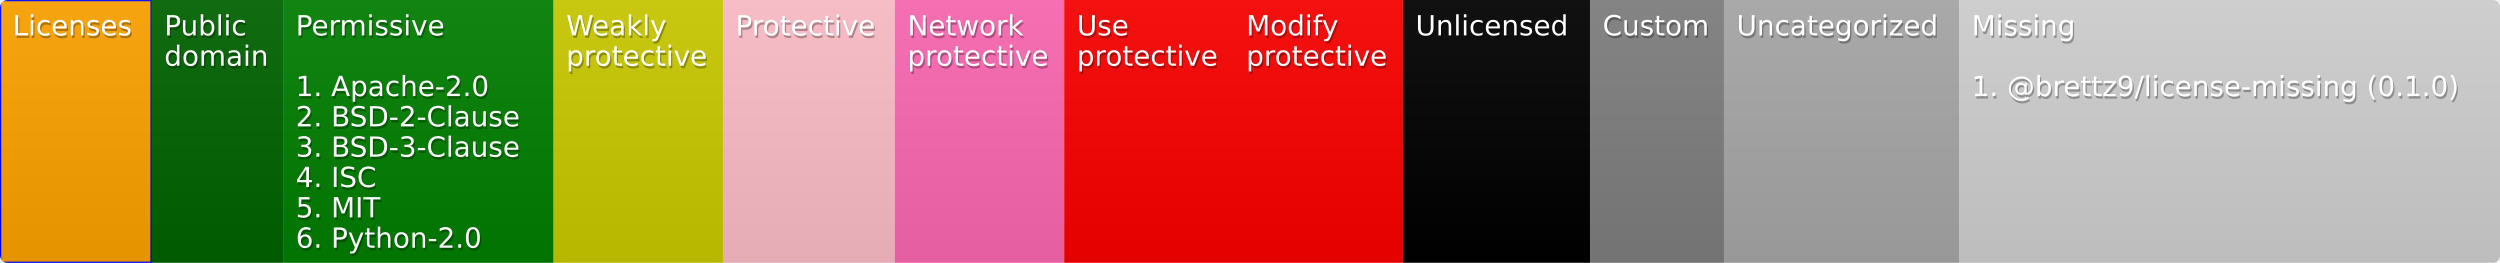
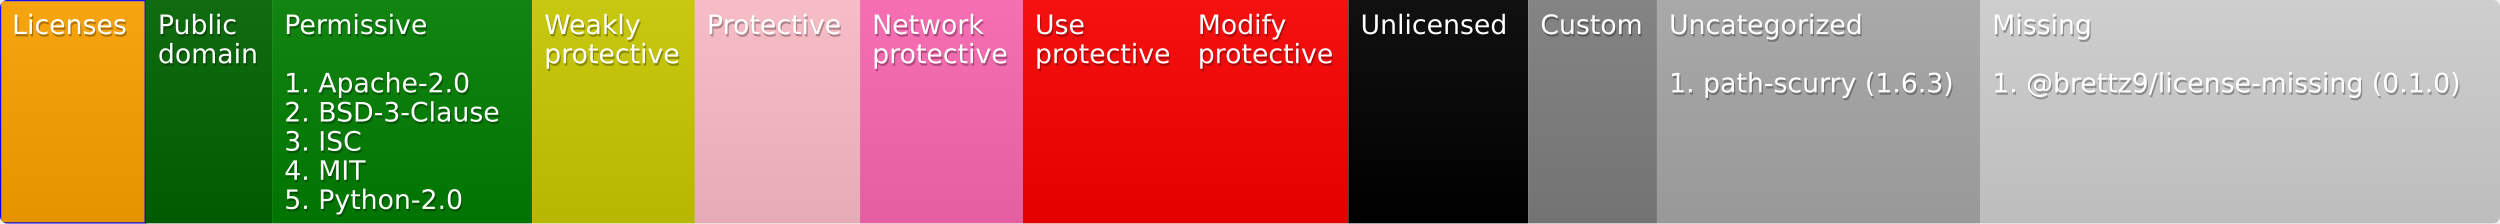
- <svg xmlns="http://www.w3.org/2000/svg" width="989" height="104">
+ <svg xmlns="http://www.w3.org/2000/svg" width="1029" height="92">
  <defs>
    <style>text{font-size:11px;font-family:Verdana,DejaVu Sans,Geneva,sans-serif}text.shadow{fill:#010101;fill-opacity:.3}text.high{fill:#fff}</style>
    <linearGradient id="smooth" x2="0" y2="100%">
      <stop offset="0" stop-color="#aaa" stop-opacity=".1" />
      <stop offset="1" stop-opacity=".1" />
    </linearGradient>
    <mask id="round">
      <rect width="100%" height="100%" rx="3" fill="#fff" />
    </mask>
  </defs>
  <g id="bg" mask="url(#round)">
-     <path fill="orange" stroke="#00f" d="M0 0h60v104H0z" />
-     <path fill="#006400" d="M60 0h52v104H60z" />
-     <path fill="green" d="M112 0h107v104H112z" />
-     <path fill="#cc0" d="M219 0h67v104h-67z" />
-     <path fill="pink" d="M286 0h68v104h-68z" />
-     <path fill="#ff69b4" d="M354 0h67v104h-67z" />
-     <path fill="red" d="M421 0h67v104h-67zM488 0h67v104h-67z" />
-     <path d="M555 0h74v104h-74z" />
-     <path fill="gray" d="M629 0h53v104h-53z" />
-     <path fill="#a9a9a9" d="M682 0h93v104h-93z" />
-     <path fill="#d3d3d3" d="M775 0h214v104H775z" />
-     <path fill="url(#smooth)" d="M0 0h989v104H0z" />
+     <path fill="orange" stroke="#00f" d="M0 0h60v92H0z" />
+     <path fill="#006400" d="M60 0h52v92H60z" />
+     <path fill="green" d="M112 0h107v92H112z" />
+     <path fill="#cc0" d="M219 0h67v92h-67z" />
+     <path fill="pink" d="M286 0h68v92h-68z" />
+     <path fill="#ff69b4" d="M354 0h67v92h-67z" />
+     <path fill="red" d="M421 0h67v92h-67zM488 0h67v92h-67z" />
+     <path d="M555 0h74v92h-74z" />
+     <path fill="gray" d="M629 0h53v92h-53z" />
+     <path fill="#a9a9a9" d="M682 0h133v92H682z" />
+     <path fill="#d3d3d3" d="M815 0h214v92H815z" />
+     <path fill="url(#smooth)" d="M0 0h1029v92H0z" />
  </g>
  <g id="fg">
    <text class="shadow" x="5.5" y="15">Licenses</text>
    <text class="high" x="5" y="14">Licenses</text>
    <text class="shadow" x="65.5" y="15">Public</text>
    <text class="high" x="65" y="14">Public</text>
    <text class="shadow" x="65.5" y="27">domain</text>
    <text class="high" x="65" y="26">domain</text>
    <text class="shadow" x="117.5" y="15">Permissive</text>
    <text class="high" x="117" y="14">Permissive</text>
    <text class="shadow" x="117.5" y="39">1. Apache-2.0</text>
    <text class="high" x="117" y="38">1. Apache-2.0</text>
-     <text class="shadow" x="117.5" y="51">2. BSD-2-Clause</text>
-     <text class="high" x="117" y="50">2. BSD-2-Clause</text>
-     <text class="shadow" x="117.5" y="63">3. BSD-3-Clause</text>
-     <text class="high" x="117" y="62">3. BSD-3-Clause</text>
-     <text class="shadow" x="117.5" y="75">4. ISC</text>
-     <text class="high" x="117" y="74">4. ISC</text>
-     <text class="shadow" x="117.5" y="87">5. MIT</text>
-     <text class="high" x="117" y="86">5. MIT</text>
-     <text class="shadow" x="117.5" y="99">6. Python-2.0</text>
-     <text class="high" x="117" y="98">6. Python-2.0</text>
+     <text class="shadow" x="117.5" y="51">2. BSD-3-Clause</text>
+     <text class="high" x="117" y="50">2. BSD-3-Clause</text>
+     <text class="shadow" x="117.5" y="63">3. ISC</text>
+     <text class="high" x="117" y="62">3. ISC</text>
+     <text class="shadow" x="117.5" y="75">4. MIT</text>
+     <text class="high" x="117" y="74">4. MIT</text>
+     <text class="shadow" x="117.5" y="87">5. Python-2.0</text>
+     <text class="high" x="117" y="86">5. Python-2.0</text>
    <text class="shadow" x="224.5" y="15">Weakly</text>
    <text class="high" x="224" y="14">Weakly</text>
    <text class="shadow" x="224.5" y="27">protective</text>
    <text class="high" x="224" y="26">protective</text>
    <text class="shadow" x="291.5" y="15">Protective</text>
    <text class="high" x="291" y="14">Protective</text>
    <text class="shadow" x="359.5" y="15">Network</text>
    <text class="high" x="359" y="14">Network</text>
    <text class="shadow" x="359.5" y="27">protective</text>
    <text class="high" x="359" y="26">protective</text>
    <text class="shadow" x="426.5" y="15">Use</text>
    <text class="high" x="426" y="14">Use</text>
    <text class="shadow" x="426.5" y="27">protective</text>
    <text class="high" x="426" y="26">protective</text>
    <text class="shadow" x="493.5" y="15">Modify</text>
    <text class="high" x="493" y="14">Modify</text>
    <text class="shadow" x="493.5" y="27">protective</text>
    <text class="high" x="493" y="26">protective</text>
    <text class="shadow" x="560.5" y="15">Unlicensed</text>
    <text class="high" x="560" y="14">Unlicensed</text>
    <text class="shadow" x="634.5" y="15">Custom</text>
    <text class="high" x="634" y="14">Custom</text>
    <text class="shadow" x="687.5" y="15">Uncategorized</text>
    <text class="high" x="687" y="14">Uncategorized</text>
-     <text class="shadow" x="780.5" y="15">Missing</text>
-     <text class="high" x="780" y="14">Missing</text>
-     <text class="shadow" x="780.5" y="39">1. @brettz9/license-missing (0.1.0)</text>
-     <text class="high" x="780" y="38">1. @brettz9/license-missing (0.1.0)</text>
+     <text class="shadow" x="687.5" y="39">1. path-scurry (1.6.3)</text>
+     <text class="high" x="687" y="38">1. path-scurry (1.6.3)</text>
+     <text class="shadow" x="820.5" y="15">Missing</text>
+     <text class="high" x="820" y="14">Missing</text>
+     <text class="shadow" x="820.5" y="39">1. @brettz9/license-missing (0.1.0)</text>
+     <text class="high" x="820" y="38">1. @brettz9/license-missing (0.1.0)</text>
  </g>
</svg>
